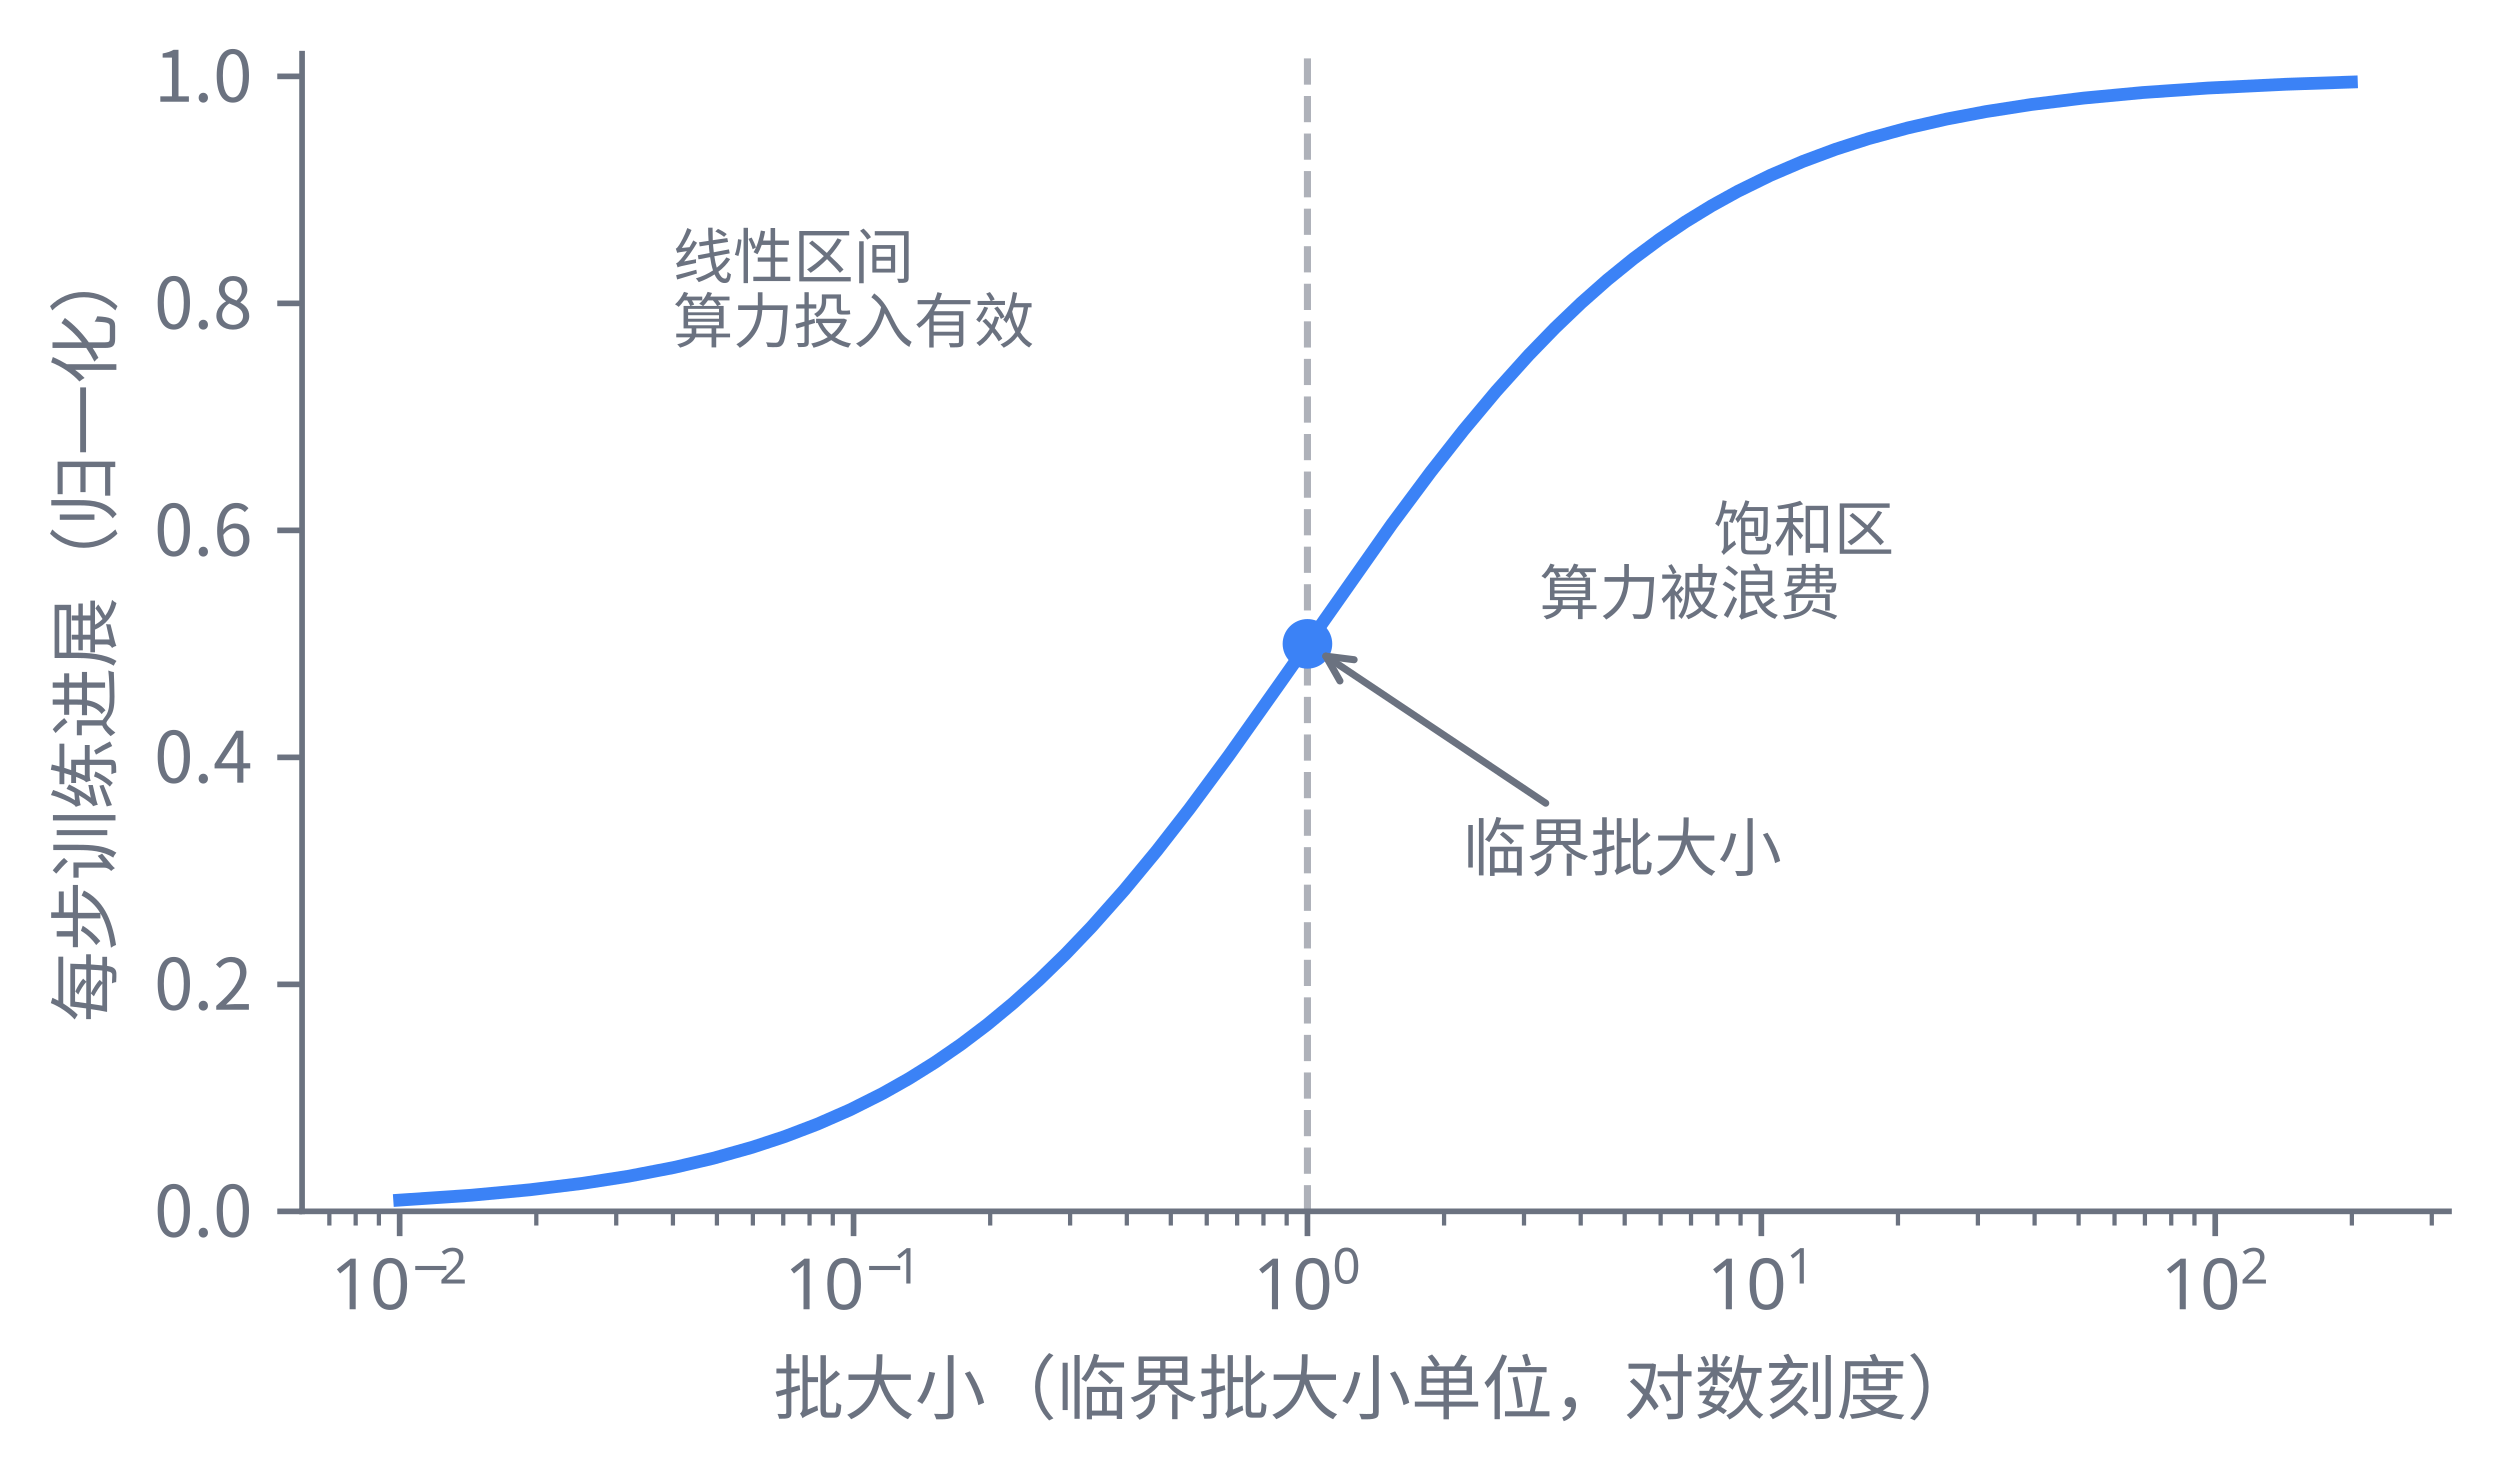
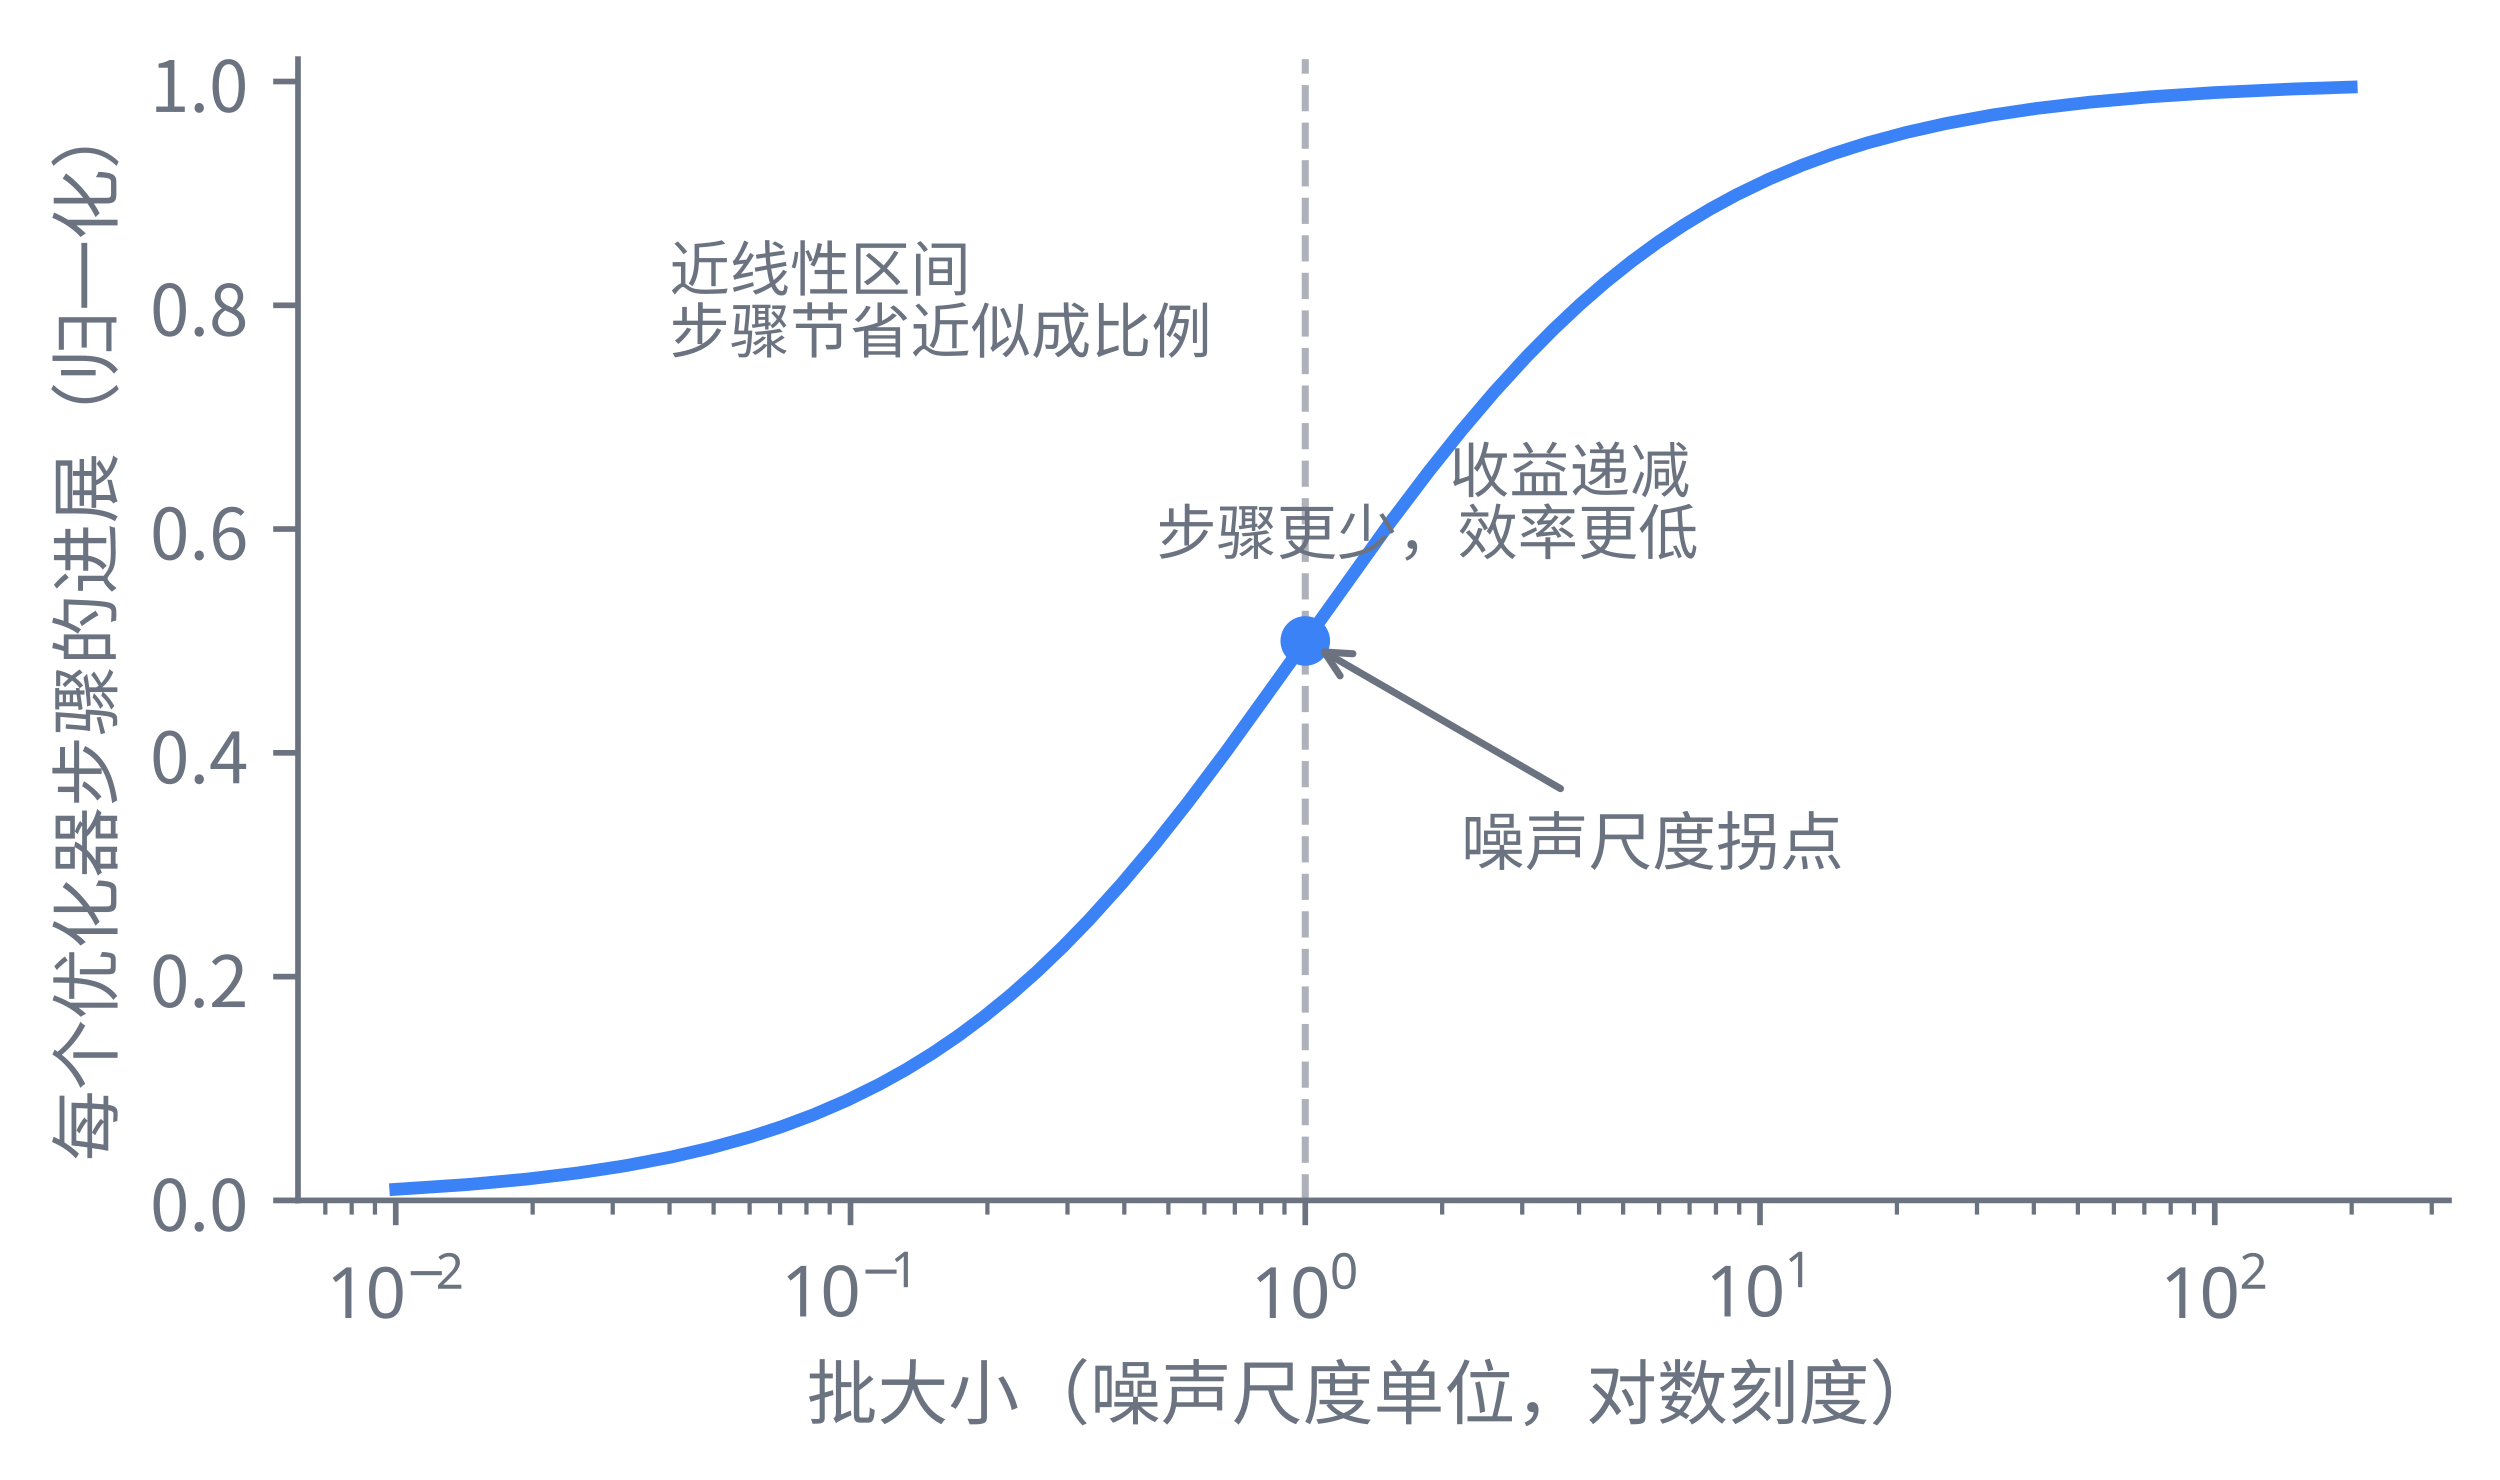
- <svg xmlns="http://www.w3.org/2000/svg" xmlns:xlink="http://www.w3.org/1999/xlink" width="352.8pt" height="208.803pt" viewBox="0 0 352.8 208.803" version="1.1">
+ <svg xmlns="http://www.w3.org/2000/svg" xmlns:xlink="http://www.w3.org/1999/xlink" width="352.8pt" height="208.8pt" viewBox="0 0 352.8 208.8" version="1.1">
  <defs>
    <style type="text/css">*{stroke-linejoin: round; stroke-linecap: butt}</style>
  </defs>
  <g id="figure_1">
    <g id="patch_1">
-       <path d="M 0 208.803 L 352.8 208.803 L 352.8 0 L 0 0 L 0 208.803 z " style="fill: none" />
+       <path d="M 0 208.8 L 352.8 208.8 L 352.8 0 L 0 0 L 0 208.8 z " style="fill: none" />
    </g>
    <g id="axes_1">
      <g id="patch_2">
-         <path d="M 42.628 170.945 L 345.6 170.945 L 345.6 7.576 L 42.628 7.576 L 42.628 170.945 z " style="fill: none" />
+         <path d="M 42.052 169.4 L 345.6 169.4 L 345.6 8.342 L 42.052 8.342 L 42.052 169.4 z " style="fill: none" />
      </g>
      <g id="line2d_1">
-         <path d="M 184.506 170.945 L 184.506 7.576 " clip-path="url(#p708a91c369)" style="fill: none; stroke-dasharray: 3.7,1.6; stroke-dashoffset: 0; stroke: #6b7280; stroke-opacity: 0.55" />
+         <path d="M 184.2 169.4 L 184.2 8.342 " clip-path="url(#pfcbe56bf84)" style="fill: none; stroke-dasharray: 3.7,1.6; stroke-dashoffset: 0; stroke: #6b7280; stroke-opacity: 0.55" />
      </g>
      <g id="matplotlib.axis_1">
        <g id="xtick_1">
          <g id="line2d_2">
            <defs>
-               <path id="m70358a4bf0" d="M 0 0 L 0 3.5 " style="stroke: #6b7280; stroke-width: 0.8" />
+               <path id="ma225f8dc12" d="M 0 0 L 0 3.5 " style="stroke: #6b7280; stroke-width: 0.8" />
            </defs>
            <g>
-               <use xlink:href="#m70358a4bf0" x="56.4" y="170.945" style="fill: #6b7280; stroke: #6b7280; stroke-width: 0.8" />
+               <use xlink:href="#ma225f8dc12" x="55.849" y="169.4" style="fill: #6b7280; stroke: #6b7280; stroke-width: 0.8" />
            </g>
          </g>
          <g id="text_1">
-             <g style="fill: #6b7280" transform="translate(46.64957 185.1027)">
+             <g style="fill: #6b7280" transform="translate(46.04922 186.2)">
              <text>
-                 <tspan x="0" y="-0.338" style="font-size: 10px; font-family: 'Arial Unicode MS'; fill: #6b7280">1</tspan>
-                 <tspan x="5.562" y="-0.338" style="font-size: 10px; font-family: 'Arial Unicode MS'; fill: #6b7280">0</tspan>
-                 <tspan x="11.214" y="-3.969" style="font-size: 7px; font-family: 'Arial Unicode MS'; fill: #6b7280">−</tspan>
-                 <tspan x="15.302" y="-3.969" style="font-size: 7px; font-family: 'Arial Unicode MS'; fill: #6b7280">2</tspan>
+                 <tspan x="0" y="-0.204" style="font-size: 10px; font-family: 'Heiti SC'; fill: #6b7280">1</tspan>
+                 <tspan x="5.54" y="-0.204" style="font-size: 10px; font-family: 'Heiti SC'; fill: #6b7280">0</tspan>
+                 <tspan x="11.176" y="-4.334" style="font-size: 7px; font-family: 'Heiti SC'; fill: #6b7280">−</tspan>
+                 <tspan x="15.418" y="-4.334" style="font-size: 7px; font-family: 'Heiti SC'; fill: #6b7280">2</tspan>
              </text>
            </g>
          </g>
        </g>
        <g id="xtick_2">
          <g id="line2d_3">
            <g>
-               <use xlink:href="#m70358a4bf0" x="120.453" y="170.945" style="fill: #6b7280; stroke: #6b7280; stroke-width: 0.8" />
+               <use xlink:href="#ma225f8dc12" x="120.024" y="169.4" style="fill: #6b7280; stroke: #6b7280; stroke-width: 0.8" />
            </g>
          </g>
          <g id="text_2">
-             <g style="fill: #6b7280" transform="translate(110.7028 185.1027)">
+             <g style="fill: #6b7280" transform="translate(110.2244 186.1)">
              <text>
-                 <tspan x="0" y="-0.338" style="font-size: 10px; font-family: 'Arial Unicode MS'; fill: #6b7280">1</tspan>
-                 <tspan x="5.562" y="-0.338" style="font-size: 10px; font-family: 'Arial Unicode MS'; fill: #6b7280">0</tspan>
-                 <tspan x="11.214" y="-3.969" style="font-size: 7px; font-family: 'Arial Unicode MS'; fill: #6b7280">−</tspan>
-                 <tspan x="15.302" y="-3.969" style="font-size: 7px; font-family: 'Arial Unicode MS'; fill: #6b7280">1</tspan>
+                 <tspan x="0" y="-0.325" style="font-size: 10px; font-family: 'Heiti SC'; fill: #6b7280">1</tspan>
+                 <tspan x="5.54" y="-0.325" style="font-size: 10px; font-family: 'Heiti SC'; fill: #6b7280">0</tspan>
+                 <tspan x="11.176" y="-4.455" style="font-size: 7px; font-family: 'Heiti SC'; fill: #6b7280">−</tspan>
+                 <tspan x="15.418" y="-4.455" style="font-size: 7px; font-family: 'Heiti SC'; fill: #6b7280">1</tspan>
              </text>
            </g>
          </g>
        </g>
        <g id="xtick_3">
          <g id="line2d_4">
            <g>
-               <use xlink:href="#m70358a4bf0" x="184.506" y="170.945" style="fill: #6b7280; stroke: #6b7280; stroke-width: 0.8" />
+               <use xlink:href="#ma225f8dc12" x="184.2" y="169.4" style="fill: #6b7280; stroke: #6b7280; stroke-width: 0.8" />
            </g>
          </g>
          <g id="text_3">
-             <g style="fill: #6b7280" transform="translate(176.8061 185.1027)">
+             <g style="fill: #6b7280" transform="translate(176.4995 186.2)">
              <text>
-                 <tspan x="0" y="-0.338" style="font-size: 10px; font-family: 'Arial Unicode MS'; fill: #6b7280">1</tspan>
-                 <tspan x="5.562" y="-0.338" style="font-size: 10px; font-family: 'Arial Unicode MS'; fill: #6b7280">0</tspan>
-                 <tspan x="11.214" y="-3.969" style="font-size: 7px; font-family: 'Arial Unicode MS'; fill: #6b7280">0</tspan>
+                 <tspan x="0" y="-0.204" style="font-size: 10px; font-family: 'Heiti SC'; fill: #6b7280">1</tspan>
+                 <tspan x="5.54" y="-0.204" style="font-size: 10px; font-family: 'Heiti SC'; fill: #6b7280">0</tspan>
+                 <tspan x="11.176" y="-4.334" style="font-size: 7px; font-family: 'Heiti SC'; fill: #6b7280">0</tspan>
              </text>
            </g>
          </g>
        </g>
        <g id="xtick_4">
          <g id="line2d_5">
            <g>
-               <use xlink:href="#m70358a4bf0" x="248.559" y="170.945" style="fill: #6b7280; stroke: #6b7280; stroke-width: 0.8" />
+               <use xlink:href="#ma225f8dc12" x="248.375" y="169.4" style="fill: #6b7280; stroke: #6b7280; stroke-width: 0.8" />
            </g>
          </g>
          <g id="text_4">
-             <g style="fill: #6b7280" transform="translate(240.8593 185.1027)">
+             <g style="fill: #6b7280" transform="translate(240.6747 186.1)">
              <text>
-                 <tspan x="0" y="-0.338" style="font-size: 10px; font-family: 'Arial Unicode MS'; fill: #6b7280">1</tspan>
-                 <tspan x="5.562" y="-0.338" style="font-size: 10px; font-family: 'Arial Unicode MS'; fill: #6b7280">0</tspan>
-                 <tspan x="11.214" y="-3.969" style="font-size: 7px; font-family: 'Arial Unicode MS'; fill: #6b7280">1</tspan>
+                 <tspan x="0" y="-0.325" style="font-size: 10px; font-family: 'Heiti SC'; fill: #6b7280">1</tspan>
+                 <tspan x="5.54" y="-0.325" style="font-size: 10px; font-family: 'Heiti SC'; fill: #6b7280">0</tspan>
+                 <tspan x="11.176" y="-4.455" style="font-size: 7px; font-family: 'Heiti SC'; fill: #6b7280">1</tspan>
              </text>
            </g>
          </g>
        </g>
        <g id="xtick_5">
          <g id="line2d_6">
            <g>
-               <use xlink:href="#m70358a4bf0" x="312.613" y="170.945" style="fill: #6b7280; stroke: #6b7280; stroke-width: 0.8" />
+               <use xlink:href="#ma225f8dc12" x="312.55" y="169.4" style="fill: #6b7280; stroke: #6b7280; stroke-width: 0.8" />
            </g>
          </g>
          <g id="text_5">
-             <g style="fill: #6b7280" transform="translate(304.9126 185.1027)">
+             <g style="fill: #6b7280" transform="translate(304.8498 186.2)">
              <text>
-                 <tspan x="0" y="-0.338" style="font-size: 10px; font-family: 'Arial Unicode MS'; fill: #6b7280">1</tspan>
-                 <tspan x="5.562" y="-0.338" style="font-size: 10px; font-family: 'Arial Unicode MS'; fill: #6b7280">0</tspan>
-                 <tspan x="11.214" y="-3.969" style="font-size: 7px; font-family: 'Arial Unicode MS'; fill: #6b7280">2</tspan>
+                 <tspan x="0" y="-0.204" style="font-size: 10px; font-family: 'Heiti SC'; fill: #6b7280">1</tspan>
+                 <tspan x="5.54" y="-0.204" style="font-size: 10px; font-family: 'Heiti SC'; fill: #6b7280">0</tspan>
+                 <tspan x="11.176" y="-4.334" style="font-size: 7px; font-family: 'Heiti SC'; fill: #6b7280">2</tspan>
              </text>
            </g>
          </g>
        </g>
        <g id="xtick_6">
          <g id="line2d_7">
            <defs>
-               <path id="m02ad14aad8" d="M 0 0 L 0 2 " style="stroke: #6b7280; stroke-width: 0.6" />
+               <path id="m98b846b8b9" d="M 0 0 L 0 2 " style="stroke: #6b7280; stroke-width: 0.6" />
            </defs>
            <g>
-               <use xlink:href="#m02ad14aad8" x="46.478" y="170.945" style="fill: #6b7280; stroke: #6b7280; stroke-width: 0.6" />
+               <use xlink:href="#m98b846b8b9" x="45.908" y="169.4" style="fill: #6b7280; stroke: #6b7280; stroke-width: 0.6" />
            </g>
          </g>
        </g>
        <g id="xtick_7">
          <g id="line2d_8">
            <g>
-               <use xlink:href="#m02ad14aad8" x="50.192" y="170.945" style="fill: #6b7280; stroke: #6b7280; stroke-width: 0.6" />
+               <use xlink:href="#m98b846b8b9" x="49.63" y="169.4" style="fill: #6b7280; stroke: #6b7280; stroke-width: 0.6" />
            </g>
          </g>
        </g>
        <g id="xtick_8">
          <g id="line2d_9">
            <g>
-               <use xlink:href="#m02ad14aad8" x="53.469" y="170.945" style="fill: #6b7280; stroke: #6b7280; stroke-width: 0.6" />
+               <use xlink:href="#m98b846b8b9" x="52.913" y="169.4" style="fill: #6b7280; stroke: #6b7280; stroke-width: 0.6" />
            </g>
          </g>
        </g>
        <g id="xtick_9">
          <g id="line2d_10">
            <g>
-               <use xlink:href="#m02ad14aad8" x="75.682" y="170.945" style="fill: #6b7280; stroke: #6b7280; stroke-width: 0.6" />
+               <use xlink:href="#m98b846b8b9" x="75.168" y="169.4" style="fill: #6b7280; stroke: #6b7280; stroke-width: 0.6" />
            </g>
          </g>
        </g>
        <g id="xtick_10">
          <g id="line2d_11">
            <g>
-               <use xlink:href="#m02ad14aad8" x="86.961" y="170.945" style="fill: #6b7280; stroke: #6b7280; stroke-width: 0.6" />
+               <use xlink:href="#m98b846b8b9" x="86.469" y="169.4" style="fill: #6b7280; stroke: #6b7280; stroke-width: 0.6" />
            </g>
          </g>
        </g>
        <g id="xtick_11">
          <g id="line2d_12">
            <g>
-               <use xlink:href="#m02ad14aad8" x="94.963" y="170.945" style="fill: #6b7280; stroke: #6b7280; stroke-width: 0.6" />
+               <use xlink:href="#m98b846b8b9" x="94.487" y="169.4" style="fill: #6b7280; stroke: #6b7280; stroke-width: 0.6" />
            </g>
          </g>
        </g>
        <g id="xtick_12">
          <g id="line2d_13">
            <g>
-               <use xlink:href="#m02ad14aad8" x="101.171" y="170.945" style="fill: #6b7280; stroke: #6b7280; stroke-width: 0.6" />
+               <use xlink:href="#m98b846b8b9" x="100.706" y="169.4" style="fill: #6b7280; stroke: #6b7280; stroke-width: 0.6" />
            </g>
          </g>
        </g>
        <g id="xtick_13">
          <g id="line2d_14">
            <g>
-               <use xlink:href="#m02ad14aad8" x="106.243" y="170.945" style="fill: #6b7280; stroke: #6b7280; stroke-width: 0.6" />
+               <use xlink:href="#m98b846b8b9" x="105.787" y="169.4" style="fill: #6b7280; stroke: #6b7280; stroke-width: 0.6" />
            </g>
          </g>
        </g>
        <g id="xtick_14">
          <g id="line2d_15">
            <g>
-               <use xlink:href="#m02ad14aad8" x="110.531" y="170.945" style="fill: #6b7280; stroke: #6b7280; stroke-width: 0.6" />
+               <use xlink:href="#m98b846b8b9" x="110.084" y="169.4" style="fill: #6b7280; stroke: #6b7280; stroke-width: 0.6" />
            </g>
          </g>
        </g>
        <g id="xtick_15">
          <g id="line2d_16">
            <g>
-               <use xlink:href="#m02ad14aad8" x="114.245" y="170.945" style="fill: #6b7280; stroke: #6b7280; stroke-width: 0.6" />
+               <use xlink:href="#m98b846b8b9" x="113.805" y="169.4" style="fill: #6b7280; stroke: #6b7280; stroke-width: 0.6" />
            </g>
          </g>
        </g>
        <g id="xtick_16">
          <g id="line2d_17">
            <g>
-               <use xlink:href="#m02ad14aad8" x="117.522" y="170.945" style="fill: #6b7280; stroke: #6b7280; stroke-width: 0.6" />
+               <use xlink:href="#m98b846b8b9" x="117.088" y="169.4" style="fill: #6b7280; stroke: #6b7280; stroke-width: 0.6" />
            </g>
          </g>
        </g>
        <g id="xtick_17">
          <g id="line2d_18">
            <g>
-               <use xlink:href="#m02ad14aad8" x="139.735" y="170.945" style="fill: #6b7280; stroke: #6b7280; stroke-width: 0.6" />
+               <use xlink:href="#m98b846b8b9" x="139.343" y="169.4" style="fill: #6b7280; stroke: #6b7280; stroke-width: 0.6" />
            </g>
          </g>
        </g>
        <g id="xtick_18">
          <g id="line2d_19">
            <g>
-               <use xlink:href="#m02ad14aad8" x="151.014" y="170.945" style="fill: #6b7280; stroke: #6b7280; stroke-width: 0.6" />
+               <use xlink:href="#m98b846b8b9" x="150.644" y="169.4" style="fill: #6b7280; stroke: #6b7280; stroke-width: 0.6" />
            </g>
          </g>
        </g>
        <g id="xtick_19">
          <g id="line2d_20">
            <g>
-               <use xlink:href="#m02ad14aad8" x="159.017" y="170.945" style="fill: #6b7280; stroke: #6b7280; stroke-width: 0.6" />
+               <use xlink:href="#m98b846b8b9" x="158.662" y="169.4" style="fill: #6b7280; stroke: #6b7280; stroke-width: 0.6" />
            </g>
          </g>
        </g>
        <g id="xtick_20">
          <g id="line2d_21">
            <g>
-               <use xlink:href="#m02ad14aad8" x="165.224" y="170.945" style="fill: #6b7280; stroke: #6b7280; stroke-width: 0.6" />
+               <use xlink:href="#m98b846b8b9" x="164.881" y="169.4" style="fill: #6b7280; stroke: #6b7280; stroke-width: 0.6" />
            </g>
          </g>
        </g>
        <g id="xtick_21">
          <g id="line2d_22">
            <g>
-               <use xlink:href="#m02ad14aad8" x="170.296" y="170.945" style="fill: #6b7280; stroke: #6b7280; stroke-width: 0.6" />
+               <use xlink:href="#m98b846b8b9" x="169.962" y="169.4" style="fill: #6b7280; stroke: #6b7280; stroke-width: 0.6" />
            </g>
          </g>
        </g>
        <g id="xtick_22">
          <g id="line2d_23">
            <g>
-               <use xlink:href="#m02ad14aad8" x="174.584" y="170.945" style="fill: #6b7280; stroke: #6b7280; stroke-width: 0.6" />
+               <use xlink:href="#m98b846b8b9" x="174.259" y="169.4" style="fill: #6b7280; stroke: #6b7280; stroke-width: 0.6" />
            </g>
          </g>
        </g>
        <g id="xtick_23">
          <g id="line2d_24">
            <g>
-               <use xlink:href="#m02ad14aad8" x="178.299" y="170.945" style="fill: #6b7280; stroke: #6b7280; stroke-width: 0.6" />
+               <use xlink:href="#m98b846b8b9" x="177.98" y="169.4" style="fill: #6b7280; stroke: #6b7280; stroke-width: 0.6" />
            </g>
          </g>
        </g>
        <g id="xtick_24">
          <g id="line2d_25">
            <g>
-               <use xlink:href="#m02ad14aad8" x="181.575" y="170.945" style="fill: #6b7280; stroke: #6b7280; stroke-width: 0.6" />
+               <use xlink:href="#m98b846b8b9" x="181.263" y="169.4" style="fill: #6b7280; stroke: #6b7280; stroke-width: 0.6" />
            </g>
          </g>
        </g>
        <g id="xtick_25">
          <g id="line2d_26">
            <g>
-               <use xlink:href="#m02ad14aad8" x="203.788" y="170.945" style="fill: #6b7280; stroke: #6b7280; stroke-width: 0.6" />
+               <use xlink:href="#m98b846b8b9" x="203.518" y="169.4" style="fill: #6b7280; stroke: #6b7280; stroke-width: 0.6" />
            </g>
          </g>
        </g>
        <g id="xtick_26">
          <g id="line2d_27">
            <g>
-               <use xlink:href="#m02ad14aad8" x="215.067" y="170.945" style="fill: #6b7280; stroke: #6b7280; stroke-width: 0.6" />
+               <use xlink:href="#m98b846b8b9" x="214.819" y="169.4" style="fill: #6b7280; stroke: #6b7280; stroke-width: 0.6" />
            </g>
          </g>
        </g>
        <g id="xtick_27">
          <g id="line2d_28">
            <g>
-               <use xlink:href="#m02ad14aad8" x="223.07" y="170.945" style="fill: #6b7280; stroke: #6b7280; stroke-width: 0.6" />
+               <use xlink:href="#m98b846b8b9" x="222.837" y="169.4" style="fill: #6b7280; stroke: #6b7280; stroke-width: 0.6" />
            </g>
          </g>
        </g>
        <g id="xtick_28">
          <g id="line2d_29">
            <g>
-               <use xlink:href="#m02ad14aad8" x="229.277" y="170.945" style="fill: #6b7280; stroke: #6b7280; stroke-width: 0.6" />
+               <use xlink:href="#m98b846b8b9" x="229.056" y="169.4" style="fill: #6b7280; stroke: #6b7280; stroke-width: 0.6" />
            </g>
          </g>
        </g>
        <g id="xtick_29">
          <g id="line2d_30">
            <g>
-               <use xlink:href="#m02ad14aad8" x="234.349" y="170.945" style="fill: #6b7280; stroke: #6b7280; stroke-width: 0.6" />
+               <use xlink:href="#m98b846b8b9" x="234.137" y="169.4" style="fill: #6b7280; stroke: #6b7280; stroke-width: 0.6" />
            </g>
          </g>
        </g>
        <g id="xtick_30">
          <g id="line2d_31">
            <g>
-               <use xlink:href="#m02ad14aad8" x="238.637" y="170.945" style="fill: #6b7280; stroke: #6b7280; stroke-width: 0.6" />
+               <use xlink:href="#m98b846b8b9" x="238.434" y="169.4" style="fill: #6b7280; stroke: #6b7280; stroke-width: 0.6" />
            </g>
          </g>
        </g>
        <g id="xtick_31">
          <g id="line2d_32">
            <g>
-               <use xlink:href="#m02ad14aad8" x="242.352" y="170.945" style="fill: #6b7280; stroke: #6b7280; stroke-width: 0.6" />
+               <use xlink:href="#m98b846b8b9" x="242.155" y="169.4" style="fill: #6b7280; stroke: #6b7280; stroke-width: 0.6" />
            </g>
          </g>
        </g>
        <g id="xtick_32">
          <g id="line2d_33">
            <g>
-               <use xlink:href="#m02ad14aad8" x="245.628" y="170.945" style="fill: #6b7280; stroke: #6b7280; stroke-width: 0.6" />
+               <use xlink:href="#m98b846b8b9" x="245.438" y="169.4" style="fill: #6b7280; stroke: #6b7280; stroke-width: 0.6" />
            </g>
          </g>
        </g>
        <g id="xtick_33">
          <g id="line2d_34">
            <g>
-               <use xlink:href="#m02ad14aad8" x="267.841" y="170.945" style="fill: #6b7280; stroke: #6b7280; stroke-width: 0.6" />
+               <use xlink:href="#m98b846b8b9" x="267.693" y="169.4" style="fill: #6b7280; stroke: #6b7280; stroke-width: 0.6" />
            </g>
          </g>
        </g>
        <g id="xtick_34">
          <g id="line2d_35">
            <g>
-               <use xlink:href="#m02ad14aad8" x="279.12" y="170.945" style="fill: #6b7280; stroke: #6b7280; stroke-width: 0.6" />
+               <use xlink:href="#m98b846b8b9" x="278.994" y="169.4" style="fill: #6b7280; stroke: #6b7280; stroke-width: 0.6" />
            </g>
          </g>
        </g>
        <g id="xtick_35">
          <g id="line2d_36">
            <g>
-               <use xlink:href="#m02ad14aad8" x="287.123" y="170.945" style="fill: #6b7280; stroke: #6b7280; stroke-width: 0.6" />
+               <use xlink:href="#m98b846b8b9" x="287.012" y="169.4" style="fill: #6b7280; stroke: #6b7280; stroke-width: 0.6" />
            </g>
          </g>
        </g>
        <g id="xtick_36">
          <g id="line2d_37">
            <g>
-               <use xlink:href="#m02ad14aad8" x="293.331" y="170.945" style="fill: #6b7280; stroke: #6b7280; stroke-width: 0.6" />
+               <use xlink:href="#m98b846b8b9" x="293.231" y="169.4" style="fill: #6b7280; stroke: #6b7280; stroke-width: 0.6" />
            </g>
          </g>
        </g>
        <g id="xtick_37">
          <g id="line2d_38">
            <g>
-               <use xlink:href="#m02ad14aad8" x="298.402" y="170.945" style="fill: #6b7280; stroke: #6b7280; stroke-width: 0.6" />
+               <use xlink:href="#m98b846b8b9" x="298.313" y="169.4" style="fill: #6b7280; stroke: #6b7280; stroke-width: 0.6" />
            </g>
          </g>
        </g>
        <g id="xtick_38">
          <g id="line2d_39">
            <g>
-               <use xlink:href="#m02ad14aad8" x="302.691" y="170.945" style="fill: #6b7280; stroke: #6b7280; stroke-width: 0.6" />
+               <use xlink:href="#m98b846b8b9" x="302.609" y="169.4" style="fill: #6b7280; stroke: #6b7280; stroke-width: 0.6" />
            </g>
          </g>
        </g>
        <g id="xtick_39">
          <g id="line2d_40">
            <g>
-               <use xlink:href="#m02ad14aad8" x="306.405" y="170.945" style="fill: #6b7280; stroke: #6b7280; stroke-width: 0.6" />
+               <use xlink:href="#m98b846b8b9" x="306.331" y="169.4" style="fill: #6b7280; stroke: #6b7280; stroke-width: 0.6" />
            </g>
          </g>
        </g>
        <g id="xtick_40">
          <g id="line2d_41">
            <g>
-               <use xlink:href="#m02ad14aad8" x="309.682" y="170.945" style="fill: #6b7280; stroke: #6b7280; stroke-width: 0.6" />
+               <use xlink:href="#m98b846b8b9" x="309.613" y="169.4" style="fill: #6b7280; stroke: #6b7280; stroke-width: 0.6" />
            </g>
          </g>
        </g>
        <g id="xtick_41">
          <g id="line2d_42">
            <g>
-               <use xlink:href="#m02ad14aad8" x="331.895" y="170.945" style="fill: #6b7280; stroke: #6b7280; stroke-width: 0.6" />
+               <use xlink:href="#m98b846b8b9" x="331.868" y="169.4" style="fill: #6b7280; stroke: #6b7280; stroke-width: 0.6" />
            </g>
          </g>
        </g>
        <g id="xtick_42">
          <g id="line2d_43">
            <g>
-               <use xlink:href="#m02ad14aad8" x="343.174" y="170.945" style="fill: #6b7280; stroke: #6b7280; stroke-width: 0.6" />
+               <use xlink:href="#m98b846b8b9" x="343.169" y="169.4" style="fill: #6b7280; stroke: #6b7280; stroke-width: 0.6" />
            </g>
          </g>
        </g>
        <g id="text_6">
-           <text style="font-size: 10px; font-family: 'PingFang SC', 'Heiti SC', 'STHeiti', 'Noto Sans CJK SC', 'Microsoft YaHei', 'SimHei', 'Arial Unicode MS', 'DejaVu Sans', sans-serif; text-anchor: middle; fill: #6b7280" x="194.114" y="199.503" transform="rotate(-0 194.1141 199.5027)">批大小（临界批大小单位，对数刻度）</text>
+           <text style="font-size: 10px; font-family: 'PingFang SC', 'Heiti SC', 'STHeiti', 'Noto Sans CJK SC', 'Microsoft YaHei', 'SimHei', 'Arial Unicode MS', 'DejaVu Sans', sans-serif; text-anchor: middle; fill: #6b7280" x="193.826" y="200.2" transform="rotate(-0 193.8258 200.2)">批大小（噪声尺度单位，对数刻度）</text>
        </g>
      </g>
      <g id="matplotlib.axis_2">
        <g id="ytick_1">
          <g id="line2d_44">
            <defs>
-               <path id="mf393ebf5dc" d="M 0 0 L -3.5 0 " style="stroke: #6b7280; stroke-width: 0.8" />
+               <path id="ma059e778cf" d="M 0 0 L -3.5 0 " style="stroke: #6b7280; stroke-width: 0.8" />
            </defs>
            <g>
-               <use xlink:href="#mf393ebf5dc" x="42.628" y="170.945" style="fill: #6b7280; stroke: #6b7280; stroke-width: 0.8" />
+               <use xlink:href="#ma059e778cf" x="42.052" y="169.4" style="fill: #6b7280; stroke: #6b7280; stroke-width: 0.8" />
            </g>
          </g>
          <g id="text_7">
-             <text style="font-size: 10px; font-family: 'PingFang SC', 'Heiti SC', 'STHeiti', 'Noto Sans CJK SC', 'Microsoft YaHei', 'SimHei', 'Arial Unicode MS', 'DejaVu Sans', sans-serif; text-anchor: end; fill: #6b7280" x="35.628" y="174.524" transform="rotate(-0 35.62812 174.5238)">0.0</text>
+             <text style="font-size: 10px; font-family: 'PingFang SC', 'Heiti SC', 'STHeiti', 'Noto Sans CJK SC', 'Microsoft YaHei', 'SimHei', 'Arial Unicode MS', 'DejaVu Sans', sans-serif; text-anchor: end; fill: #6b7280" x="35.052" y="173.7" transform="rotate(-0 35.05156 173.7)">0.0</text>
          </g>
        </g>
        <g id="ytick_2">
          <g id="line2d_45">
            <g>
-               <use xlink:href="#mf393ebf5dc" x="42.628" y="138.912" style="fill: #6b7280; stroke: #6b7280; stroke-width: 0.8" />
+               <use xlink:href="#ma059e778cf" x="42.052" y="137.82" style="fill: #6b7280; stroke: #6b7280; stroke-width: 0.8" />
            </g>
          </g>
          <g id="text_8">
-             <text style="font-size: 10px; font-family: 'PingFang SC', 'Heiti SC', 'STHeiti', 'Noto Sans CJK SC', 'Microsoft YaHei', 'SimHei', 'Arial Unicode MS', 'DejaVu Sans', sans-serif; text-anchor: end; fill: #6b7280" x="35.628" y="142.491" transform="rotate(-0 35.62812 142.4906)">0.2</text>
+             <text style="font-size: 10px; font-family: 'PingFang SC', 'Heiti SC', 'STHeiti', 'Noto Sans CJK SC', 'Microsoft YaHei', 'SimHei', 'Arial Unicode MS', 'DejaVu Sans', sans-serif; text-anchor: end; fill: #6b7280" x="35.052" y="142.12" transform="rotate(-0 35.05156 142.12)">0.2</text>
          </g>
        </g>
        <g id="ytick_3">
          <g id="line2d_46">
            <g>
-               <use xlink:href="#mf393ebf5dc" x="42.628" y="106.878" style="fill: #6b7280; stroke: #6b7280; stroke-width: 0.8" />
+               <use xlink:href="#ma059e778cf" x="42.052" y="106.24" style="fill: #6b7280; stroke: #6b7280; stroke-width: 0.8" />
            </g>
          </g>
          <g id="text_9">
-             <text style="font-size: 10px; font-family: 'PingFang SC', 'Heiti SC', 'STHeiti', 'Noto Sans CJK SC', 'Microsoft YaHei', 'SimHei', 'Arial Unicode MS', 'DejaVu Sans', sans-serif; text-anchor: end; fill: #6b7280" x="35.628" y="110.457" transform="rotate(-0 35.62812 110.4574)">0.4</text>
+             <text style="font-size: 10px; font-family: 'PingFang SC', 'Heiti SC', 'STHeiti', 'Noto Sans CJK SC', 'Microsoft YaHei', 'SimHei', 'Arial Unicode MS', 'DejaVu Sans', sans-serif; text-anchor: end; fill: #6b7280" x="35.052" y="110.54" transform="rotate(-0 35.05156 110.54)">0.4</text>
          </g>
        </g>
        <g id="ytick_4">
          <g id="line2d_47">
            <g>
-               <use xlink:href="#mf393ebf5dc" x="42.628" y="74.845" style="fill: #6b7280; stroke: #6b7280; stroke-width: 0.8" />
+               <use xlink:href="#ma059e778cf" x="42.052" y="74.66" style="fill: #6b7280; stroke: #6b7280; stroke-width: 0.8" />
            </g>
          </g>
          <g id="text_10">
-             <text style="font-size: 10px; font-family: 'PingFang SC', 'Heiti SC', 'STHeiti', 'Noto Sans CJK SC', 'Microsoft YaHei', 'SimHei', 'Arial Unicode MS', 'DejaVu Sans', sans-serif; text-anchor: end; fill: #6b7280" x="35.628" y="78.424" transform="rotate(-0 35.62812 78.42419)">0.6</text>
+             <text style="font-size: 10px; font-family: 'PingFang SC', 'Heiti SC', 'STHeiti', 'Noto Sans CJK SC', 'Microsoft YaHei', 'SimHei', 'Arial Unicode MS', 'DejaVu Sans', sans-serif; text-anchor: end; fill: #6b7280" x="35.052" y="78.96" transform="rotate(-0 35.05156 78.96001)">0.6</text>
          </g>
        </g>
        <g id="ytick_5">
          <g id="line2d_48">
            <g>
-               <use xlink:href="#mf393ebf5dc" x="42.628" y="42.812" style="fill: #6b7280; stroke: #6b7280; stroke-width: 0.8" />
+               <use xlink:href="#ma059e778cf" x="42.052" y="43.08" style="fill: #6b7280; stroke: #6b7280; stroke-width: 0.8" />
            </g>
          </g>
          <g id="text_11">
-             <text style="font-size: 10px; font-family: 'PingFang SC', 'Heiti SC', 'STHeiti', 'Noto Sans CJK SC', 'Microsoft YaHei', 'SimHei', 'Arial Unicode MS', 'DejaVu Sans', sans-serif; text-anchor: end; fill: #6b7280" x="35.628" y="46.391" transform="rotate(-0 35.62812 46.391)">0.8</text>
+             <text style="font-size: 10px; font-family: 'PingFang SC', 'Heiti SC', 'STHeiti', 'Noto Sans CJK SC', 'Microsoft YaHei', 'SimHei', 'Arial Unicode MS', 'DejaVu Sans', sans-serif; text-anchor: end; fill: #6b7280" x="35.052" y="47.38" transform="rotate(-0 35.05156 47.38)">0.8</text>
          </g>
        </g>
        <g id="ytick_6">
          <g id="line2d_49">
            <g>
-               <use xlink:href="#mf393ebf5dc" x="42.628" y="10.779" style="fill: #6b7280; stroke: #6b7280; stroke-width: 0.8" />
+               <use xlink:href="#ma059e778cf" x="42.052" y="11.5" style="fill: #6b7280; stroke: #6b7280; stroke-width: 0.8" />
            </g>
          </g>
          <g id="text_12">
-             <text style="font-size: 10px; font-family: 'PingFang SC', 'Heiti SC', 'STHeiti', 'Noto Sans CJK SC', 'Microsoft YaHei', 'SimHei', 'Arial Unicode MS', 'DejaVu Sans', sans-serif; text-anchor: end; fill: #6b7280" x="35.628" y="14.358" transform="rotate(-0 35.62812 14.35781)">1.0</text>
+             <text style="font-size: 10px; font-family: 'PingFang SC', 'Heiti SC', 'STHeiti', 'Noto Sans CJK SC', 'Microsoft YaHei', 'SimHei', 'Arial Unicode MS', 'DejaVu Sans', sans-serif; text-anchor: end; fill: #6b7280" x="35.052" y="15.8" transform="rotate(-0 35.05156 15.8)">1.0</text>
          </g>
        </g>
        <g id="text_13">
-           <text style="font-size: 10px; font-family: 'PingFang SC', 'Heiti SC', 'STHeiti', 'Noto Sans CJK SC', 'Microsoft YaHei', 'SimHei', 'Arial Unicode MS', 'DejaVu Sans', sans-serif; text-anchor: middle; fill: #6b7280" x="15.628" y="89.26" transform="rotate(-90 15.62813 89.26023)">每步训练进展（归一化）</text>
+           <text style="font-size: 10px; font-family: 'PingFang SC', 'Heiti SC', 'STHeiti', 'Noto Sans CJK SC', 'Microsoft YaHei', 'SimHei', 'Arial Unicode MS', 'DejaVu Sans', sans-serif; text-anchor: middle; fill: #6b7280" x="15.8" y="88.871" transform="rotate(-90 15.8 88.87101)">每个优化器步骤的进展（归一化）</text>
        </g>
      </g>
      <g id="line2d_50">
-         <path d="M 56.4 169.359 L 66.532 168.672 L 74.823 167.898 L 82.192 166.997 L 88.64 165.998 L 95.089 164.758 L 100.616 163.462 L 106.143 161.91 L 110.748 160.39 L 115.354 158.635 L 119.96 156.617 L 124.566 154.305 L 128.251 152.224 L 131.935 149.921 L 135.62 147.381 L 139.305 144.593 L 142.989 141.546 L 146.674 138.232 L 150.359 134.649 L 154.043 130.797 L 158.649 125.614 L 163.255 120.045 L 167.861 114.131 L 173.388 106.656 L 180.757 96.25 L 196.417 73.974 L 201.944 66.552 L 206.55 60.694 L 211.156 55.19 L 215.761 50.076 L 219.446 46.281 L 223.131 42.756 L 226.815 39.5 L 230.5 36.51 L 234.185 33.776 L 237.87 31.288 L 241.554 29.034 L 245.239 26.999 L 249.845 24.739 L 254.451 22.769 L 259.056 21.056 L 263.662 19.574 L 269.189 18.062 L 274.716 16.799 L 280.243 15.748 L 286.691 14.745 L 294.061 13.84 L 302.351 13.062 L 311.563 12.425 L 322.617 11.889 L 331.829 11.578 L 331.829 11.578 " clip-path="url(#p708a91c369)" style="fill: none; stroke: #3b82f6; stroke-width: 1.8; stroke-linecap: square" />
+         <path d="M 55.849 167.837 L 66.001 167.159 L 74.308 166.396 L 81.691 165.508 L 88.151 164.524 L 94.612 163.301 L 100.149 162.023 L 105.687 160.493 L 110.302 158.994 L 114.916 157.265 L 119.531 155.275 L 124.145 152.996 L 127.837 150.944 L 131.529 148.673 L 135.22 146.17 L 138.912 143.421 L 142.604 140.417 L 146.295 137.15 L 149.987 133.618 L 153.679 129.82 L 158.293 124.71 L 162.908 119.221 L 167.523 113.39 L 173.06 106.021 L 180.443 95.762 L 196.133 73.801 L 201.671 66.484 L 206.285 60.709 L 210.9 55.282 L 215.514 50.241 L 219.206 46.5 L 222.898 43.025 L 226.589 39.815 L 230.281 36.867 L 233.973 34.172 L 237.664 31.719 L 241.356 29.497 L 245.048 27.49 L 249.662 25.263 L 254.277 23.32 L 258.892 21.632 L 263.506 20.171 L 269.044 18.68 L 274.581 17.434 L 281.042 16.244 L 287.502 15.286 L 294.886 14.421 L 303.192 13.679 L 312.421 13.071 L 323.496 12.559 L 331.802 12.287 L 331.802 12.287 " clip-path="url(#pfcbe56bf84)" style="fill: none; stroke: #3b82f6; stroke-width: 1.8; stroke-linecap: square" />
      </g>
      <g id="patch_3">
-         <path d="M 42.628 170.945 L 42.628 7.576 " style="fill: none; stroke: #6b7280; stroke-width: 0.8; stroke-linejoin: miter; stroke-linecap: square" />
+         <path d="M 42.052 169.4 L 42.052 8.342 " style="fill: none; stroke: #6b7280; stroke-width: 0.8; stroke-linejoin: miter; stroke-linecap: square" />
      </g>
      <g id="patch_4">
-         <path d="M 42.628 170.945 L 345.6 170.945 " style="fill: none; stroke: #6b7280; stroke-width: 0.8; stroke-linejoin: miter; stroke-linecap: square" />
+         <path d="M 42.052 169.4 L 345.6 169.4 " style="fill: none; stroke: #6b7280; stroke-width: 0.8; stroke-linejoin: miter; stroke-linecap: square" />
      </g>
      <g id="PathCollection_1">
        <defs>
-           <path id="mc4b9c2f697" d="M 0 3 C 0.796 3 1.559 2.684 2.121 2.121 C 2.684 1.559 3 0.796 3 0 C 3 -0.796 2.684 -1.559 2.121 -2.121 C 1.559 -2.684 0.796 -3 0 -3 C -0.796 -3 -1.559 -2.684 -2.121 -2.121 C -2.684 -1.559 -3 -0.796 -3 0 C -3 0.796 -2.684 1.559 -2.121 2.121 C -1.559 2.684 -0.796 3 0 3 z " style="stroke: #3b82f6" />
+           <path id="mbd6903b4ae" d="M 0 3 C 0.796 3 1.559 2.684 2.121 2.121 C 2.684 1.559 3 0.796 3 0 C 3 -0.796 2.684 -1.559 2.121 -2.121 C 1.559 -2.684 0.796 -3 0 -3 C -0.796 -3 -1.559 -2.684 -2.121 -2.121 C -2.684 -1.559 -3 -0.796 -3 0 C -3 0.796 -2.684 1.559 -2.121 2.121 C -1.559 2.684 -0.796 3 0 3 z " style="stroke: #3b82f6" />
        </defs>
-         <g clip-path="url(#p708a91c369)">
-           <use xlink:href="#mc4b9c2f697" x="184.506" y="90.862" style="fill: #3b82f6; stroke: #3b82f6" />
+         <g clip-path="url(#pfcbe56bf84)">
+           <use xlink:href="#mbd6903b4ae" x="184.2" y="90.45" style="fill: #3b82f6; stroke: #3b82f6" />
        </g>
      </g>
      <g id="patch_5">
-         <path d="M 218.131 113.344 Q 202.15 102.659 187.098 92.595 " style="fill: none; stroke: #6b7280; stroke-linecap: round" />
-         <path d="M 189.09 96.092 L 187.098 92.595 L 191.091 93.099 " style="fill: none; stroke: #6b7280; stroke-linecap: round" />
+         <path d="M 220.214 111.29 Q 203.072 101.371 186.897 92.011 " style="fill: none; stroke: #6b7280; stroke-linecap: round" />
+         <path d="M 189.112 95.372 L 186.897 92.011 L 190.915 92.256 " style="fill: none; stroke: #6b7280; stroke-linecap: round" />
      </g>
      <g id="text_14">
-         <text style="font-size: 9px; font-family: 'PingFang SC', 'Heiti SC', 'STHeiti', 'Noto Sans CJK SC', 'Microsoft YaHei', 'SimHei', 'Arial Unicode MS', 'DejaVu Sans', sans-serif; text-anchor: start; fill: #6b7280" x="206.439" y="122.895" transform="rotate(-0 206.4394 122.8951)">临界批大小</text>
+         <text style="font-size: 9px; font-family: 'PingFang SC', 'Heiti SC', 'STHeiti', 'Noto Sans CJK SC', 'Microsoft YaHei', 'SimHei', 'Arial Unicode MS', 'DejaVu Sans', sans-serif; text-anchor: start; fill: #6b7280" x="206.175" y="122.03" transform="rotate(-0 206.1745 122.03)">噪声尺度拐点</text>
      </g>
      <g id="text_15">
-         <text style="font-size: 8.5px; font-family: 'PingFang SC', 'Heiti SC', 'STHeiti', 'Noto Sans CJK SC', 'Microsoft YaHei', 'SimHei', 'Arial Unicode MS', 'DejaVu Sans', sans-serif; fill: #6b7280" transform="translate(94.96347 39.28628)">线性区间</text>
-         <text style="font-size: 8.5px; font-family: 'PingFang SC', 'Heiti SC', 'STHeiti', 'Noto Sans CJK SC', 'Microsoft YaHei', 'SimHei', 'Arial Unicode MS', 'DejaVu Sans', sans-serif; fill: #6b7280" transform="translate(94.96347 48.37225)">算力投入有效</text>
+         <text style="font-size: 8.5px; font-family: 'PingFang SC', 'Heiti SC', 'STHeiti', 'Noto Sans CJK SC', 'Microsoft YaHei', 'SimHei', 'Arial Unicode MS', 'DejaVu Sans', sans-serif; fill: #6b7280" transform="translate(94.48651 41.0435)">近线性区间</text>
+         <text style="font-size: 8.5px; font-family: 'PingFang SC', 'Heiti SC', 'STHeiti', 'Noto Sans CJK SC', 'Microsoft YaHei', 'SimHei', 'Arial Unicode MS', 'DejaVu Sans', sans-serif; fill: #6b7280" transform="translate(94.48651 49.7985)">步骤节省近似成比例</text>
      </g>
      <g id="text_16">
-         <text style="font-size: 8.5px; font-family: 'PingFang SC', 'Heiti SC', 'STHeiti', 'Noto Sans CJK SC', 'Microsoft YaHei', 'SimHei', 'Arial Unicode MS', 'DejaVu Sans', sans-serif; fill: #6b7280" transform="translate(241.7949 77.72611)">饱和区</text>
-         <text style="font-size: 8.5px; font-family: 'PingFang SC', 'Heiti SC', 'STHeiti', 'Noto Sans CJK SC', 'Microsoft YaHei', 'SimHei', 'Arial Unicode MS', 'DejaVu Sans', sans-serif; fill: #6b7280" transform="translate(217.2299 86.72044)">算力被浪费</text>
+         <text style="font-size: 8.5px; font-family: 'PingFang SC', 'Heiti SC', 'STHeiti', 'Noto Sans CJK SC', 'Microsoft YaHei', 'SimHei', 'Arial Unicode MS', 'DejaVu Sans', sans-serif; fill: #6b7280" transform="translate(204.5273 69.46551)">收益递减</text>
+         <text style="font-size: 8.5px; font-family: 'PingFang SC', 'Heiti SC', 'STHeiti', 'Noto Sans CJK SC', 'Microsoft YaHei', 'SimHei', 'Arial Unicode MS', 'DejaVu Sans', sans-serif; fill: #6b7280" transform="translate(163.1815 78.22051)">步骤更少，效率更低</text>
      </g>
    </g>
  </g>
  <defs>
-     <clipPath id="p708a91c369">
-       <rect x="42.628" y="7.576" width="302.972" height="163.369" />
+     <clipPath id="pfcbe56bf84">
+       <rect x="42.052" y="8.342" width="303.548" height="161.058" />
    </clipPath>
  </defs>
</svg>
